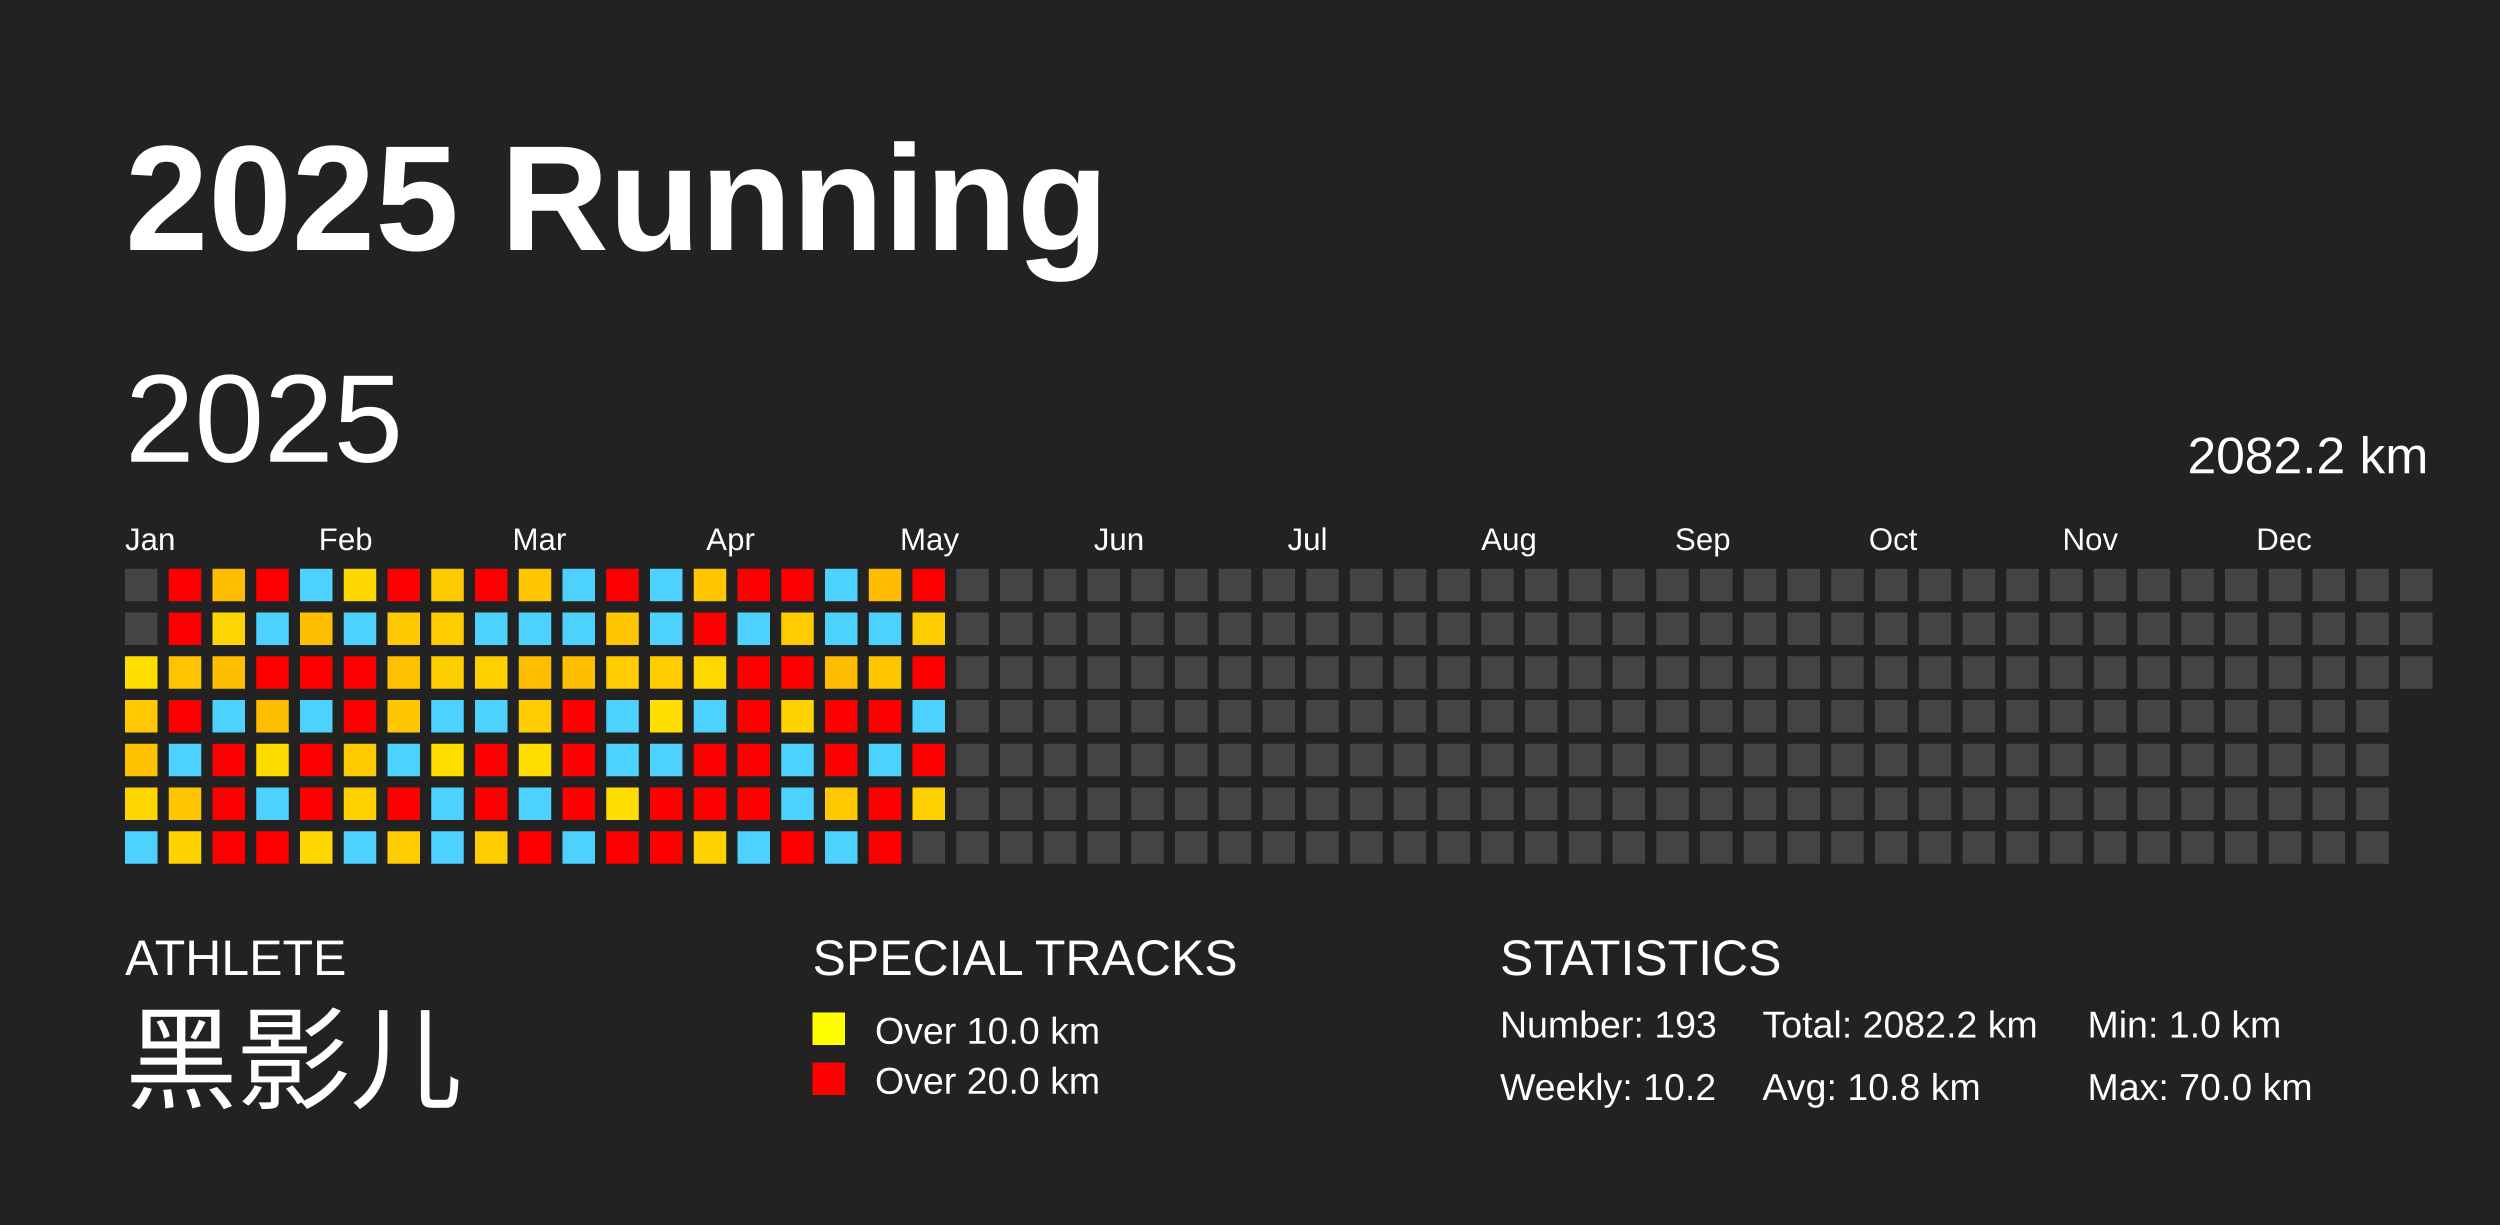
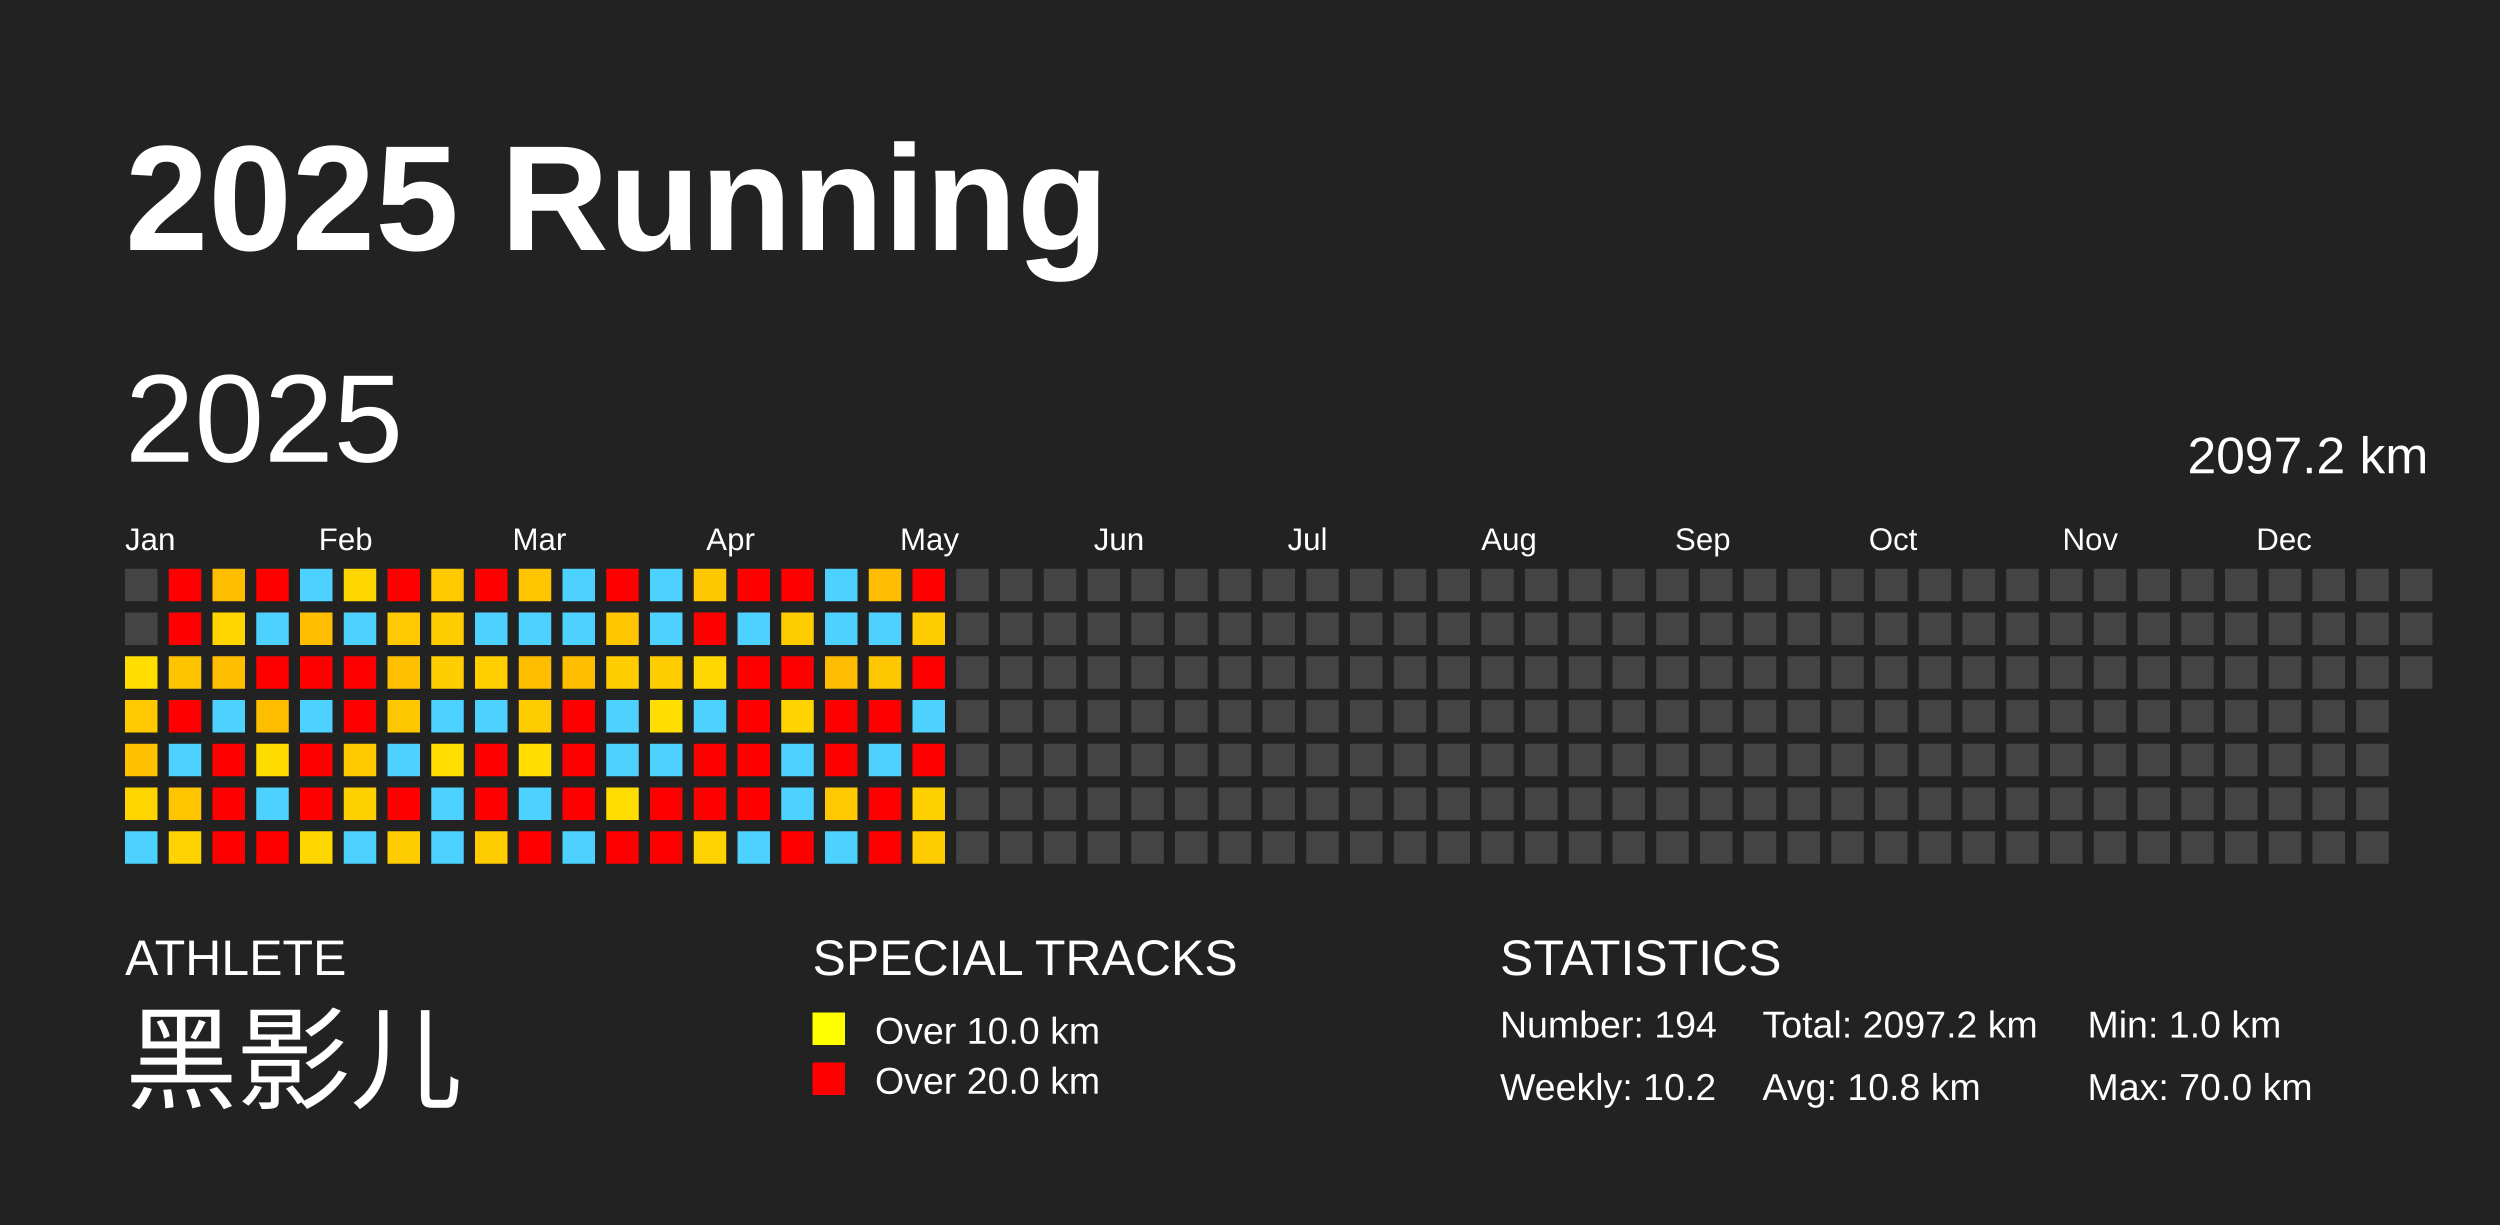
<svg xmlns="http://www.w3.org/2000/svg" baseProfile="full" height="98mm" version="1.1" viewBox="0,0,200,98" width="200mm">
  <defs />
  <rect fill="#222222" height="98" width="200" x="0" y="0" />
  <text fill="#FFFFFF" style="font-size:12px; font-family:Arial; font-weight:bold;" x="10" y="20">2025 Running</text>
  <text fill="#FFFFFF" style="font-size:4px; font-family:Arial" x="10" y="78">ATHLETE</text>
  <text fill="#FFFFFF" style="font-size:9px; font-family:Arial" x="10" y="88">黑影儿</text>
  <text fill="#FFFFFF" style="font-size:4px; font-family:Arial" x="65" y="78">SPECIAL TRACKS</text>
  <rect fill="yellow" height="2.6" width="2.6" x="65" y="81" />
  <text fill="#FFFFFF" style="font-size:3px; font-family:Arial" x="70" y="83.5">Over 10.0 km</text>
  <rect fill="red" height="2.6" width="2.6" x="65" y="85" />
  <text fill="#FFFFFF" style="font-size:3px; font-family:Arial" x="70" y="87.5">Over 20.0 km</text>
  <text fill="#FFFFFF" style="font-size:4px; font-family:Arial" x="120" y="78">STATISTICS</text>
-   <text fill="#FFFFFF" style="font-size:3px; font-family:Arial" x="120" y="83">Number: 193</text>
+   <text fill="#FFFFFF" style="font-size:3px; font-family:Arial" x="120" y="83">Number: 194</text>
  <text fill="#FFFFFF" style="font-size:3px; font-family:Arial" x="120" y="88">Weekly: 10.2</text>
-   <text fill="#FFFFFF" style="font-size:3px; font-family:Arial" x="141" y="83">Total: 2082.2 km</text>
+   <text fill="#FFFFFF" style="font-size:3px; font-family:Arial" x="141" y="83">Total: 2097.2 km</text>
  <text fill="#FFFFFF" style="font-size:3px; font-family:Arial" x="141" y="88">Avg: 10.8 km</text>
  <text fill="#FFFFFF" style="font-size:3px; font-family:Arial" x="167" y="83">Min: 1.0 km</text>
  <text fill="#FFFFFF" style="font-size:3px; font-family:Arial" x="167" y="88">Max: 70.0 km</text>
  <text dominant-baseline="hanging" fill="#FFFFFF" style="font-size:10.0px; font-family:Arial;" x="10" y="30">2025</text>
-   <text dominant-baseline="hanging" fill="#FFFFFF" style="font-size:4.125px; font-family:Arial;" x="175" y="35">2082.2 km</text>
+   <text dominant-baseline="hanging" fill="#FFFFFF" style="font-size:4.125px; font-family:Arial;" x="175" y="35">2097.2 km</text>
  <text fill="#FFFFFF" style="font-size:2.5px; font-family:Arial" x="10.0" y="44">Jan</text>
  <text fill="#FFFFFF" style="font-size:2.5px; font-family:Arial" x="25.5" y="44">Feb</text>
  <text fill="#FFFFFF" style="font-size:2.5px; font-family:Arial" x="41.0" y="44">Mar</text>
  <text fill="#FFFFFF" style="font-size:2.5px; font-family:Arial" x="56.5" y="44">Apr</text>
  <text fill="#FFFFFF" style="font-size:2.5px; font-family:Arial" x="72.0" y="44">May</text>
  <text fill="#FFFFFF" style="font-size:2.5px; font-family:Arial" x="87.5" y="44">Jun</text>
  <text fill="#FFFFFF" style="font-size:2.5px; font-family:Arial" x="103.0" y="44">Jul</text>
  <text fill="#FFFFFF" style="font-size:2.5px; font-family:Arial" x="118.5" y="44">Aug</text>
  <text fill="#FFFFFF" style="font-size:2.5px; font-family:Arial" x="134.0" y="44">Sep</text>
  <text fill="#FFFFFF" style="font-size:2.5px; font-family:Arial" x="149.5" y="44">Oct</text>
  <text fill="#FFFFFF" style="font-size:2.5px; font-family:Arial" x="165.0" y="44">Nov</text>
  <text fill="#FFFFFF" style="font-size:2.5px; font-family:Arial" x="180.5" y="44">Dec</text>
  <rect fill="#444444" height="2.6" width="2.6" x="10.0" y="45.5" />
  <rect fill="#444444" height="2.6" width="2.6" x="10.0" y="49.0" />
  <rect fill="#ffde00" height="2.6" width="2.6" x="10.0" y="52.5" />
  <rect fill="#ffc800" height="2.6" width="2.6" x="10.0" y="56.0" />
  <rect fill="#ffc100" height="2.6" width="2.6" x="10.0" y="59.5" />
  <rect fill="#ffd500" height="2.6" width="2.6" x="10.0" y="63.0" />
  <rect fill="#4dd2ff" height="2.6" width="2.6" x="10.0" y="66.5" />
  <rect fill="red" height="2.6" width="2.6" x="13.5" y="45.5" />
  <rect fill="red" height="2.6" width="2.6" x="13.5" y="49.0" />
  <rect fill="#ffc400" height="2.6" width="2.6" x="13.5" y="52.5" />
  <rect fill="red" height="2.6" width="2.6" x="13.5" y="56.0" />
  <rect fill="#4dd2ff" height="2.6" width="2.6" x="13.5" y="59.5" />
  <rect fill="#ffc500" height="2.6" width="2.6" x="13.5" y="63.0" />
  <rect fill="#ffd300" height="2.6" width="2.6" x="13.5" y="66.5" />
  <rect fill="#ffbd00" height="2.6" width="2.6" x="17.0" y="45.5" />
  <rect fill="#ffd500" height="2.6" width="2.6" x="17.0" y="49.0" />
  <rect fill="#ffbf00" height="2.6" width="2.6" x="17.0" y="52.5" />
  <rect fill="#4dd2ff" height="2.6" width="2.6" x="17.0" y="56.0" />
  <rect fill="red" height="2.6" width="2.6" x="17.0" y="59.5" />
  <rect fill="red" height="2.6" width="2.6" x="17.0" y="63.0" />
  <rect fill="red" height="2.6" width="2.6" x="17.0" y="66.5" />
  <rect fill="red" height="2.6" width="2.6" x="20.5" y="45.5" />
  <rect fill="#4dd2ff" height="2.6" width="2.6" x="20.5" y="49.0" />
  <rect fill="red" height="2.6" width="2.6" x="20.5" y="52.5" />
  <rect fill="#ffbd00" height="2.6" width="2.6" x="20.5" y="56.0" />
  <rect fill="#ffdc00" height="2.6" width="2.6" x="20.5" y="59.5" />
  <rect fill="#4dd2ff" height="2.6" width="2.6" x="20.5" y="63.0" />
  <rect fill="red" height="2.6" width="2.6" x="20.5" y="66.5" />
  <rect fill="#4dd2ff" height="2.6" width="2.6" x="24.0" y="45.5" />
  <rect fill="#ffbf00" height="2.6" width="2.6" x="24.0" y="49.0" />
  <rect fill="red" height="2.6" width="2.6" x="24.0" y="52.5" />
  <rect fill="#4dd2ff" height="2.6" width="2.6" x="24.0" y="56.0" />
  <rect fill="red" height="2.6" width="2.6" x="24.0" y="59.5" />
  <rect fill="red" height="2.6" width="2.6" x="24.0" y="63.0" />
  <rect fill="#ffd700" height="2.6" width="2.6" x="24.0" y="66.5" />
  <rect fill="#ffd700" height="2.6" width="2.6" x="27.5" y="45.5" />
  <rect fill="#4dd2ff" height="2.6" width="2.6" x="27.5" y="49.0" />
  <rect fill="red" height="2.6" width="2.6" x="27.5" y="52.5" />
  <rect fill="red" height="2.6" width="2.6" x="27.5" y="56.0" />
  <rect fill="#ffca00" height="2.6" width="2.6" x="27.5" y="59.5" />
  <rect fill="#ffd000" height="2.6" width="2.6" x="27.5" y="63.0" />
  <rect fill="#4dd2ff" height="2.6" width="2.6" x="27.5" y="66.5" />
  <rect fill="red" height="2.6" width="2.6" x="31.0" y="45.5" />
  <rect fill="#ffc800" height="2.6" width="2.6" x="31.0" y="49.0" />
  <rect fill="#ffc000" height="2.6" width="2.6" x="31.0" y="52.5" />
  <rect fill="#ffc700" height="2.6" width="2.6" x="31.0" y="56.0" />
  <rect fill="#4dd2ff" height="2.6" width="2.6" x="31.0" y="59.5" />
  <rect fill="red" height="2.6" width="2.6" x="31.0" y="63.0" />
  <rect fill="#ffcc00" height="2.6" width="2.6" x="31.0" y="66.5" />
  <rect fill="#ffca00" height="2.6" width="2.6" x="34.5" y="45.5" />
  <rect fill="#ffcc00" height="2.6" width="2.6" x="34.5" y="49.0" />
  <rect fill="#ffce00" height="2.6" width="2.6" x="34.5" y="52.5" />
  <rect fill="#4dd2ff" height="2.6" width="2.6" x="34.5" y="56.0" />
  <rect fill="#ffde00" height="2.6" width="2.6" x="34.5" y="59.5" />
  <rect fill="#4dd2ff" height="2.6" width="2.6" x="34.5" y="63.0" />
  <rect fill="#4dd2ff" height="2.6" width="2.6" x="34.5" y="66.5" />
  <rect fill="red" height="2.6" width="2.6" x="38.0" y="45.5" />
  <rect fill="#4dd2ff" height="2.6" width="2.6" x="38.0" y="49.0" />
  <rect fill="#ffcf00" height="2.6" width="2.6" x="38.0" y="52.5" />
  <rect fill="#4dd2ff" height="2.6" width="2.6" x="38.0" y="56.0" />
  <rect fill="red" height="2.6" width="2.6" x="38.0" y="59.5" />
  <rect fill="red" height="2.6" width="2.6" x="38.0" y="63.0" />
  <rect fill="#ffcc00" height="2.6" width="2.6" x="38.0" y="66.5" />
  <rect fill="#ffc500" height="2.6" width="2.6" x="41.5" y="45.5" />
  <rect fill="#4dd2ff" height="2.6" width="2.6" x="41.5" y="49.0" />
  <rect fill="#ffbd00" height="2.6" width="2.6" x="41.5" y="52.5" />
  <rect fill="#ffcc00" height="2.6" width="2.6" x="41.5" y="56.0" />
  <rect fill="#ffde00" height="2.6" width="2.6" x="41.5" y="59.5" />
  <rect fill="#4dd2ff" height="2.6" width="2.6" x="41.5" y="63.0" />
  <rect fill="red" height="2.6" width="2.6" x="41.5" y="66.5" />
  <rect fill="#4dd2ff" height="2.6" width="2.6" x="45.0" y="45.5" />
  <rect fill="#4dd2ff" height="2.6" width="2.6" x="45.0" y="49.0" />
  <rect fill="#ffbf00" height="2.6" width="2.6" x="45.0" y="52.5" />
  <rect fill="red" height="2.6" width="2.6" x="45.0" y="56.0" />
  <rect fill="red" height="2.6" width="2.6" x="45.0" y="59.5" />
  <rect fill="red" height="2.6" width="2.6" x="45.0" y="63.0" />
  <rect fill="#4dd2ff" height="2.6" width="2.6" x="45.0" y="66.5" />
  <rect fill="red" height="2.6" width="2.6" x="48.5" y="45.5" />
  <rect fill="#ffc500" height="2.6" width="2.6" x="48.5" y="49.0" />
  <rect fill="#ffcd00" height="2.6" width="2.6" x="48.5" y="52.5" />
  <rect fill="#4dd2ff" height="2.6" width="2.6" x="48.5" y="56.0" />
  <rect fill="#4dd2ff" height="2.6" width="2.6" x="48.5" y="59.5" />
  <rect fill="#ffdd00" height="2.6" width="2.6" x="48.5" y="63.0" />
  <rect fill="red" height="2.6" width="2.6" x="48.5" y="66.5" />
  <rect fill="#4dd2ff" height="2.6" width="2.6" x="52.0" y="45.5" />
  <rect fill="#4dd2ff" height="2.6" width="2.6" x="52.0" y="49.0" />
  <rect fill="#ffcc00" height="2.6" width="2.6" x="52.0" y="52.5" />
  <rect fill="#ffde00" height="2.6" width="2.6" x="52.0" y="56.0" />
  <rect fill="#4dd2ff" height="2.6" width="2.6" x="52.0" y="59.5" />
  <rect fill="red" height="2.6" width="2.6" x="52.0" y="63.0" />
  <rect fill="red" height="2.6" width="2.6" x="52.0" y="66.5" />
  <rect fill="#ffc700" height="2.6" width="2.6" x="55.5" y="45.5" />
  <rect fill="red" height="2.6" width="2.6" x="55.5" y="49.0" />
  <rect fill="#ffd800" height="2.6" width="2.6" x="55.5" y="52.5" />
  <rect fill="#4dd2ff" height="2.6" width="2.6" x="55.5" y="56.0" />
  <rect fill="red" height="2.6" width="2.6" x="55.5" y="59.5" />
  <rect fill="red" height="2.6" width="2.6" x="55.5" y="63.0" />
  <rect fill="#ffd300" height="2.6" width="2.6" x="55.5" y="66.5" />
  <rect fill="red" height="2.6" width="2.6" x="59.0" y="45.5" />
  <rect fill="#4dd2ff" height="2.6" width="2.6" x="59.0" y="49.0" />
  <rect fill="red" height="2.6" width="2.6" x="59.0" y="52.5" />
  <rect fill="red" height="2.6" width="2.6" x="59.0" y="56.0" />
  <rect fill="red" height="2.6" width="2.6" x="59.0" y="59.5" />
  <rect fill="red" height="2.6" width="2.6" x="59.0" y="63.0" />
  <rect fill="#4dd2ff" height="2.6" width="2.6" x="59.0" y="66.5" />
  <rect fill="red" height="2.6" width="2.6" x="62.5" y="45.5" />
  <rect fill="#ffcc00" height="2.6" width="2.6" x="62.5" y="49.0" />
  <rect fill="red" height="2.6" width="2.6" x="62.5" y="52.5" />
  <rect fill="#ffd300" height="2.6" width="2.6" x="62.5" y="56.0" />
  <rect fill="#4dd2ff" height="2.6" width="2.6" x="62.5" y="59.5" />
  <rect fill="#4dd2ff" height="2.6" width="2.6" x="62.5" y="63.0" />
  <rect fill="red" height="2.6" width="2.6" x="62.5" y="66.5" />
  <rect fill="#4dd2ff" height="2.6" width="2.6" x="66.0" y="45.5" />
  <rect fill="#4dd2ff" height="2.6" width="2.6" x="66.0" y="49.0" />
  <rect fill="#ffbc00" height="2.6" width="2.6" x="66.0" y="52.5" />
  <rect fill="red" height="2.6" width="2.6" x="66.0" y="56.0" />
  <rect fill="red" height="2.6" width="2.6" x="66.0" y="59.5" />
  <rect fill="#ffc800" height="2.6" width="2.6" x="66.0" y="63.0" />
  <rect fill="#4dd2ff" height="2.6" width="2.6" x="66.0" y="66.5" />
  <rect fill="#ffbc00" height="2.6" width="2.6" x="69.5" y="45.5" />
  <rect fill="#4dd2ff" height="2.6" width="2.6" x="69.5" y="49.0" />
  <rect fill="#ffc700" height="2.6" width="2.6" x="69.5" y="52.5" />
  <rect fill="red" height="2.6" width="2.6" x="69.5" y="56.0" />
  <rect fill="#4dd2ff" height="2.6" width="2.6" x="69.5" y="59.5" />
  <rect fill="red" height="2.6" width="2.6" x="69.5" y="63.0" />
  <rect fill="red" height="2.6" width="2.6" x="69.5" y="66.5" />
  <rect fill="red" height="2.6" width="2.6" x="73.0" y="45.5" />
  <rect fill="#ffcc00" height="2.6" width="2.6" x="73.0" y="49.0" />
  <rect fill="red" height="2.6" width="2.6" x="73.0" y="52.5" />
  <rect fill="#4dd2ff" height="2.6" width="2.6" x="73.0" y="56.0" />
  <rect fill="red" height="2.6" width="2.6" x="73.0" y="59.5" />
  <rect fill="#ffd000" height="2.6" width="2.6" x="73.0" y="63.0" />
-   <rect fill="#444444" height="2.6" width="2.6" x="73.0" y="66.5" />
+   <rect fill="#ffcc00" height="2.6" width="2.6" x="73.0" y="66.5" />
  <rect fill="#444444" height="2.6" width="2.6" x="76.5" y="45.5" />
  <rect fill="#444444" height="2.6" width="2.6" x="76.5" y="49.0" />
  <rect fill="#444444" height="2.6" width="2.6" x="76.5" y="52.5" />
  <rect fill="#444444" height="2.6" width="2.6" x="76.5" y="56.0" />
  <rect fill="#444444" height="2.6" width="2.6" x="76.5" y="59.5" />
  <rect fill="#444444" height="2.6" width="2.6" x="76.5" y="63.0" />
  <rect fill="#444444" height="2.6" width="2.6" x="76.5" y="66.5" />
  <rect fill="#444444" height="2.6" width="2.6" x="80.0" y="45.5" />
  <rect fill="#444444" height="2.6" width="2.6" x="80.0" y="49.0" />
  <rect fill="#444444" height="2.6" width="2.6" x="80.0" y="52.5" />
  <rect fill="#444444" height="2.6" width="2.6" x="80.0" y="56.0" />
  <rect fill="#444444" height="2.6" width="2.6" x="80.0" y="59.5" />
  <rect fill="#444444" height="2.6" width="2.6" x="80.0" y="63.0" />
  <rect fill="#444444" height="2.6" width="2.6" x="80.0" y="66.5" />
  <rect fill="#444444" height="2.6" width="2.6" x="83.5" y="45.5" />
  <rect fill="#444444" height="2.6" width="2.6" x="83.5" y="49.0" />
  <rect fill="#444444" height="2.6" width="2.6" x="83.5" y="52.5" />
  <rect fill="#444444" height="2.6" width="2.6" x="83.5" y="56.0" />
  <rect fill="#444444" height="2.6" width="2.6" x="83.5" y="59.5" />
  <rect fill="#444444" height="2.6" width="2.6" x="83.5" y="63.0" />
  <rect fill="#444444" height="2.6" width="2.6" x="83.5" y="66.5" />
  <rect fill="#444444" height="2.6" width="2.6" x="87.0" y="45.5" />
  <rect fill="#444444" height="2.6" width="2.6" x="87.0" y="49.0" />
  <rect fill="#444444" height="2.6" width="2.6" x="87.0" y="52.5" />
  <rect fill="#444444" height="2.6" width="2.6" x="87.0" y="56.0" />
  <rect fill="#444444" height="2.6" width="2.6" x="87.0" y="59.5" />
  <rect fill="#444444" height="2.6" width="2.6" x="87.0" y="63.0" />
  <rect fill="#444444" height="2.6" width="2.6" x="87.0" y="66.5" />
  <rect fill="#444444" height="2.6" width="2.6" x="90.5" y="45.5" />
  <rect fill="#444444" height="2.6" width="2.6" x="90.5" y="49.0" />
  <rect fill="#444444" height="2.6" width="2.6" x="90.5" y="52.5" />
  <rect fill="#444444" height="2.6" width="2.6" x="90.5" y="56.0" />
  <rect fill="#444444" height="2.6" width="2.6" x="90.5" y="59.5" />
  <rect fill="#444444" height="2.6" width="2.6" x="90.5" y="63.0" />
  <rect fill="#444444" height="2.6" width="2.6" x="90.5" y="66.5" />
  <rect fill="#444444" height="2.6" width="2.6" x="94.0" y="45.5" />
  <rect fill="#444444" height="2.6" width="2.6" x="94.0" y="49.0" />
  <rect fill="#444444" height="2.6" width="2.6" x="94.0" y="52.5" />
  <rect fill="#444444" height="2.6" width="2.6" x="94.0" y="56.0" />
  <rect fill="#444444" height="2.6" width="2.6" x="94.0" y="59.5" />
  <rect fill="#444444" height="2.6" width="2.6" x="94.0" y="63.0" />
  <rect fill="#444444" height="2.6" width="2.6" x="94.0" y="66.5" />
  <rect fill="#444444" height="2.6" width="2.6" x="97.5" y="45.5" />
  <rect fill="#444444" height="2.6" width="2.6" x="97.5" y="49.0" />
  <rect fill="#444444" height="2.6" width="2.6" x="97.5" y="52.5" />
  <rect fill="#444444" height="2.6" width="2.6" x="97.5" y="56.0" />
  <rect fill="#444444" height="2.6" width="2.6" x="97.5" y="59.5" />
  <rect fill="#444444" height="2.6" width="2.6" x="97.5" y="63.0" />
  <rect fill="#444444" height="2.6" width="2.6" x="97.5" y="66.5" />
  <rect fill="#444444" height="2.6" width="2.6" x="101.0" y="45.5" />
  <rect fill="#444444" height="2.6" width="2.6" x="101.0" y="49.0" />
  <rect fill="#444444" height="2.6" width="2.6" x="101.0" y="52.5" />
  <rect fill="#444444" height="2.6" width="2.6" x="101.0" y="56.0" />
  <rect fill="#444444" height="2.6" width="2.6" x="101.0" y="59.5" />
  <rect fill="#444444" height="2.6" width="2.6" x="101.0" y="63.0" />
  <rect fill="#444444" height="2.6" width="2.6" x="101.0" y="66.5" />
  <rect fill="#444444" height="2.6" width="2.6" x="104.5" y="45.5" />
  <rect fill="#444444" height="2.6" width="2.6" x="104.5" y="49.0" />
  <rect fill="#444444" height="2.6" width="2.6" x="104.5" y="52.5" />
  <rect fill="#444444" height="2.6" width="2.6" x="104.5" y="56.0" />
  <rect fill="#444444" height="2.6" width="2.6" x="104.5" y="59.5" />
  <rect fill="#444444" height="2.6" width="2.6" x="104.5" y="63.0" />
  <rect fill="#444444" height="2.6" width="2.6" x="104.5" y="66.5" />
  <rect fill="#444444" height="2.6" width="2.6" x="108.0" y="45.5" />
  <rect fill="#444444" height="2.6" width="2.6" x="108.0" y="49.0" />
  <rect fill="#444444" height="2.6" width="2.6" x="108.0" y="52.5" />
  <rect fill="#444444" height="2.6" width="2.6" x="108.0" y="56.0" />
  <rect fill="#444444" height="2.6" width="2.6" x="108.0" y="59.5" />
  <rect fill="#444444" height="2.6" width="2.6" x="108.0" y="63.0" />
  <rect fill="#444444" height="2.6" width="2.6" x="108.0" y="66.5" />
  <rect fill="#444444" height="2.6" width="2.6" x="111.5" y="45.5" />
  <rect fill="#444444" height="2.6" width="2.6" x="111.5" y="49.0" />
  <rect fill="#444444" height="2.6" width="2.6" x="111.5" y="52.5" />
  <rect fill="#444444" height="2.6" width="2.6" x="111.5" y="56.0" />
  <rect fill="#444444" height="2.6" width="2.6" x="111.5" y="59.5" />
  <rect fill="#444444" height="2.6" width="2.6" x="111.5" y="63.0" />
  <rect fill="#444444" height="2.6" width="2.6" x="111.5" y="66.5" />
  <rect fill="#444444" height="2.6" width="2.6" x="115.0" y="45.5" />
  <rect fill="#444444" height="2.6" width="2.6" x="115.0" y="49.0" />
  <rect fill="#444444" height="2.6" width="2.6" x="115.0" y="52.5" />
  <rect fill="#444444" height="2.6" width="2.6" x="115.0" y="56.0" />
  <rect fill="#444444" height="2.6" width="2.6" x="115.0" y="59.5" />
  <rect fill="#444444" height="2.6" width="2.6" x="115.0" y="63.0" />
  <rect fill="#444444" height="2.6" width="2.6" x="115.0" y="66.5" />
  <rect fill="#444444" height="2.6" width="2.6" x="118.5" y="45.5" />
  <rect fill="#444444" height="2.6" width="2.6" x="118.5" y="49.0" />
  <rect fill="#444444" height="2.6" width="2.6" x="118.5" y="52.5" />
  <rect fill="#444444" height="2.6" width="2.6" x="118.5" y="56.0" />
  <rect fill="#444444" height="2.6" width="2.6" x="118.5" y="59.5" />
  <rect fill="#444444" height="2.6" width="2.6" x="118.5" y="63.0" />
  <rect fill="#444444" height="2.6" width="2.6" x="118.5" y="66.5" />
  <rect fill="#444444" height="2.6" width="2.6" x="122.0" y="45.5" />
  <rect fill="#444444" height="2.6" width="2.6" x="122.0" y="49.0" />
  <rect fill="#444444" height="2.6" width="2.6" x="122.0" y="52.5" />
  <rect fill="#444444" height="2.6" width="2.6" x="122.0" y="56.0" />
  <rect fill="#444444" height="2.6" width="2.6" x="122.0" y="59.5" />
  <rect fill="#444444" height="2.6" width="2.6" x="122.0" y="63.0" />
  <rect fill="#444444" height="2.6" width="2.6" x="122.0" y="66.5" />
  <rect fill="#444444" height="2.6" width="2.6" x="125.5" y="45.5" />
  <rect fill="#444444" height="2.6" width="2.6" x="125.5" y="49.0" />
  <rect fill="#444444" height="2.6" width="2.6" x="125.5" y="52.5" />
  <rect fill="#444444" height="2.6" width="2.6" x="125.5" y="56.0" />
  <rect fill="#444444" height="2.6" width="2.6" x="125.5" y="59.5" />
  <rect fill="#444444" height="2.6" width="2.6" x="125.5" y="63.0" />
  <rect fill="#444444" height="2.6" width="2.6" x="125.5" y="66.5" />
  <rect fill="#444444" height="2.6" width="2.6" x="129.0" y="45.5" />
  <rect fill="#444444" height="2.6" width="2.6" x="129.0" y="49.0" />
  <rect fill="#444444" height="2.6" width="2.6" x="129.0" y="52.5" />
  <rect fill="#444444" height="2.6" width="2.6" x="129.0" y="56.0" />
  <rect fill="#444444" height="2.6" width="2.6" x="129.0" y="59.5" />
  <rect fill="#444444" height="2.6" width="2.6" x="129.0" y="63.0" />
  <rect fill="#444444" height="2.6" width="2.6" x="129.0" y="66.5" />
  <rect fill="#444444" height="2.6" width="2.6" x="132.5" y="45.5" />
  <rect fill="#444444" height="2.6" width="2.6" x="132.5" y="49.0" />
  <rect fill="#444444" height="2.6" width="2.6" x="132.5" y="52.5" />
  <rect fill="#444444" height="2.6" width="2.6" x="132.5" y="56.0" />
  <rect fill="#444444" height="2.6" width="2.6" x="132.5" y="59.5" />
  <rect fill="#444444" height="2.6" width="2.6" x="132.5" y="63.0" />
  <rect fill="#444444" height="2.6" width="2.6" x="132.5" y="66.5" />
  <rect fill="#444444" height="2.6" width="2.6" x="136.0" y="45.5" />
  <rect fill="#444444" height="2.6" width="2.6" x="136.0" y="49.0" />
  <rect fill="#444444" height="2.6" width="2.6" x="136.0" y="52.5" />
  <rect fill="#444444" height="2.6" width="2.6" x="136.0" y="56.0" />
  <rect fill="#444444" height="2.6" width="2.6" x="136.0" y="59.5" />
  <rect fill="#444444" height="2.6" width="2.6" x="136.0" y="63.0" />
  <rect fill="#444444" height="2.6" width="2.6" x="136.0" y="66.5" />
  <rect fill="#444444" height="2.6" width="2.6" x="139.5" y="45.5" />
  <rect fill="#444444" height="2.6" width="2.6" x="139.5" y="49.0" />
  <rect fill="#444444" height="2.6" width="2.6" x="139.5" y="52.5" />
  <rect fill="#444444" height="2.6" width="2.6" x="139.5" y="56.0" />
  <rect fill="#444444" height="2.6" width="2.6" x="139.5" y="59.5" />
  <rect fill="#444444" height="2.6" width="2.6" x="139.5" y="63.0" />
  <rect fill="#444444" height="2.6" width="2.6" x="139.5" y="66.5" />
  <rect fill="#444444" height="2.6" width="2.6" x="143.0" y="45.5" />
  <rect fill="#444444" height="2.6" width="2.6" x="143.0" y="49.0" />
  <rect fill="#444444" height="2.6" width="2.6" x="143.0" y="52.5" />
  <rect fill="#444444" height="2.6" width="2.6" x="143.0" y="56.0" />
  <rect fill="#444444" height="2.6" width="2.6" x="143.0" y="59.5" />
  <rect fill="#444444" height="2.6" width="2.6" x="143.0" y="63.0" />
  <rect fill="#444444" height="2.6" width="2.6" x="143.0" y="66.5" />
  <rect fill="#444444" height="2.6" width="2.6" x="146.5" y="45.5" />
  <rect fill="#444444" height="2.6" width="2.6" x="146.5" y="49.0" />
  <rect fill="#444444" height="2.6" width="2.6" x="146.5" y="52.5" />
  <rect fill="#444444" height="2.6" width="2.6" x="146.5" y="56.0" />
  <rect fill="#444444" height="2.6" width="2.6" x="146.5" y="59.5" />
  <rect fill="#444444" height="2.6" width="2.6" x="146.5" y="63.0" />
  <rect fill="#444444" height="2.6" width="2.6" x="146.5" y="66.5" />
  <rect fill="#444444" height="2.6" width="2.6" x="150.0" y="45.5" />
  <rect fill="#444444" height="2.6" width="2.6" x="150.0" y="49.0" />
  <rect fill="#444444" height="2.6" width="2.6" x="150.0" y="52.5" />
  <rect fill="#444444" height="2.6" width="2.6" x="150.0" y="56.0" />
  <rect fill="#444444" height="2.6" width="2.6" x="150.0" y="59.5" />
  <rect fill="#444444" height="2.6" width="2.6" x="150.0" y="63.0" />
  <rect fill="#444444" height="2.6" width="2.6" x="150.0" y="66.5" />
  <rect fill="#444444" height="2.6" width="2.6" x="153.5" y="45.5" />
  <rect fill="#444444" height="2.6" width="2.6" x="153.5" y="49.0" />
  <rect fill="#444444" height="2.6" width="2.6" x="153.5" y="52.5" />
  <rect fill="#444444" height="2.6" width="2.6" x="153.5" y="56.0" />
  <rect fill="#444444" height="2.6" width="2.6" x="153.5" y="59.5" />
  <rect fill="#444444" height="2.6" width="2.6" x="153.5" y="63.0" />
  <rect fill="#444444" height="2.6" width="2.6" x="153.5" y="66.5" />
  <rect fill="#444444" height="2.6" width="2.6" x="157.0" y="45.5" />
  <rect fill="#444444" height="2.6" width="2.6" x="157.0" y="49.0" />
  <rect fill="#444444" height="2.6" width="2.6" x="157.0" y="52.5" />
  <rect fill="#444444" height="2.6" width="2.6" x="157.0" y="56.0" />
  <rect fill="#444444" height="2.6" width="2.6" x="157.0" y="59.5" />
  <rect fill="#444444" height="2.6" width="2.6" x="157.0" y="63.0" />
  <rect fill="#444444" height="2.6" width="2.6" x="157.0" y="66.5" />
  <rect fill="#444444" height="2.6" width="2.6" x="160.5" y="45.5" />
  <rect fill="#444444" height="2.6" width="2.6" x="160.5" y="49.0" />
  <rect fill="#444444" height="2.6" width="2.6" x="160.5" y="52.5" />
  <rect fill="#444444" height="2.6" width="2.6" x="160.5" y="56.0" />
  <rect fill="#444444" height="2.6" width="2.6" x="160.5" y="59.5" />
  <rect fill="#444444" height="2.6" width="2.6" x="160.5" y="63.0" />
  <rect fill="#444444" height="2.6" width="2.6" x="160.5" y="66.5" />
  <rect fill="#444444" height="2.6" width="2.6" x="164.0" y="45.5" />
  <rect fill="#444444" height="2.6" width="2.6" x="164.0" y="49.0" />
  <rect fill="#444444" height="2.6" width="2.6" x="164.0" y="52.5" />
  <rect fill="#444444" height="2.6" width="2.6" x="164.0" y="56.0" />
  <rect fill="#444444" height="2.6" width="2.6" x="164.0" y="59.5" />
  <rect fill="#444444" height="2.6" width="2.6" x="164.0" y="63.0" />
  <rect fill="#444444" height="2.6" width="2.6" x="164.0" y="66.5" />
  <rect fill="#444444" height="2.6" width="2.6" x="167.5" y="45.5" />
  <rect fill="#444444" height="2.6" width="2.6" x="167.5" y="49.0" />
  <rect fill="#444444" height="2.6" width="2.6" x="167.5" y="52.5" />
  <rect fill="#444444" height="2.6" width="2.6" x="167.5" y="56.0" />
  <rect fill="#444444" height="2.6" width="2.6" x="167.5" y="59.5" />
  <rect fill="#444444" height="2.6" width="2.6" x="167.5" y="63.0" />
  <rect fill="#444444" height="2.6" width="2.6" x="167.5" y="66.5" />
  <rect fill="#444444" height="2.6" width="2.6" x="171.0" y="45.5" />
  <rect fill="#444444" height="2.6" width="2.6" x="171.0" y="49.0" />
  <rect fill="#444444" height="2.6" width="2.6" x="171.0" y="52.5" />
  <rect fill="#444444" height="2.6" width="2.6" x="171.0" y="56.0" />
  <rect fill="#444444" height="2.6" width="2.6" x="171.0" y="59.5" />
  <rect fill="#444444" height="2.6" width="2.6" x="171.0" y="63.0" />
  <rect fill="#444444" height="2.6" width="2.6" x="171.0" y="66.5" />
  <rect fill="#444444" height="2.6" width="2.6" x="174.5" y="45.5" />
  <rect fill="#444444" height="2.6" width="2.6" x="174.5" y="49.0" />
  <rect fill="#444444" height="2.6" width="2.6" x="174.5" y="52.5" />
  <rect fill="#444444" height="2.6" width="2.6" x="174.5" y="56.0" />
  <rect fill="#444444" height="2.6" width="2.6" x="174.5" y="59.5" />
  <rect fill="#444444" height="2.6" width="2.6" x="174.5" y="63.0" />
  <rect fill="#444444" height="2.6" width="2.6" x="174.5" y="66.5" />
  <rect fill="#444444" height="2.6" width="2.6" x="178.0" y="45.5" />
  <rect fill="#444444" height="2.6" width="2.6" x="178.0" y="49.0" />
  <rect fill="#444444" height="2.6" width="2.6" x="178.0" y="52.5" />
  <rect fill="#444444" height="2.6" width="2.6" x="178.0" y="56.0" />
  <rect fill="#444444" height="2.6" width="2.6" x="178.0" y="59.5" />
  <rect fill="#444444" height="2.6" width="2.6" x="178.0" y="63.0" />
  <rect fill="#444444" height="2.6" width="2.6" x="178.0" y="66.5" />
  <rect fill="#444444" height="2.6" width="2.6" x="181.5" y="45.5" />
  <rect fill="#444444" height="2.6" width="2.6" x="181.5" y="49.0" />
  <rect fill="#444444" height="2.6" width="2.6" x="181.5" y="52.5" />
  <rect fill="#444444" height="2.6" width="2.6" x="181.5" y="56.0" />
  <rect fill="#444444" height="2.6" width="2.6" x="181.5" y="59.5" />
  <rect fill="#444444" height="2.6" width="2.6" x="181.5" y="63.0" />
  <rect fill="#444444" height="2.6" width="2.6" x="181.5" y="66.5" />
  <rect fill="#444444" height="2.6" width="2.6" x="185.0" y="45.5" />
  <rect fill="#444444" height="2.6" width="2.6" x="185.0" y="49.0" />
  <rect fill="#444444" height="2.6" width="2.6" x="185.0" y="52.5" />
  <rect fill="#444444" height="2.6" width="2.6" x="185.0" y="56.0" />
  <rect fill="#444444" height="2.6" width="2.6" x="185.0" y="59.5" />
  <rect fill="#444444" height="2.6" width="2.6" x="185.0" y="63.0" />
  <rect fill="#444444" height="2.6" width="2.6" x="185.0" y="66.5" />
  <rect fill="#444444" height="2.6" width="2.6" x="188.5" y="45.5" />
  <rect fill="#444444" height="2.6" width="2.6" x="188.5" y="49.0" />
  <rect fill="#444444" height="2.6" width="2.6" x="188.5" y="52.5" />
  <rect fill="#444444" height="2.6" width="2.6" x="188.5" y="56.0" />
  <rect fill="#444444" height="2.6" width="2.6" x="188.5" y="59.5" />
  <rect fill="#444444" height="2.6" width="2.6" x="188.5" y="63.0" />
  <rect fill="#444444" height="2.6" width="2.6" x="188.5" y="66.5" />
  <rect fill="#444444" height="2.6" width="2.6" x="192.0" y="45.5" />
  <rect fill="#444444" height="2.6" width="2.6" x="192.0" y="49.0" />
  <rect fill="#444444" height="2.6" width="2.6" x="192.0" y="52.5" />
</svg>
